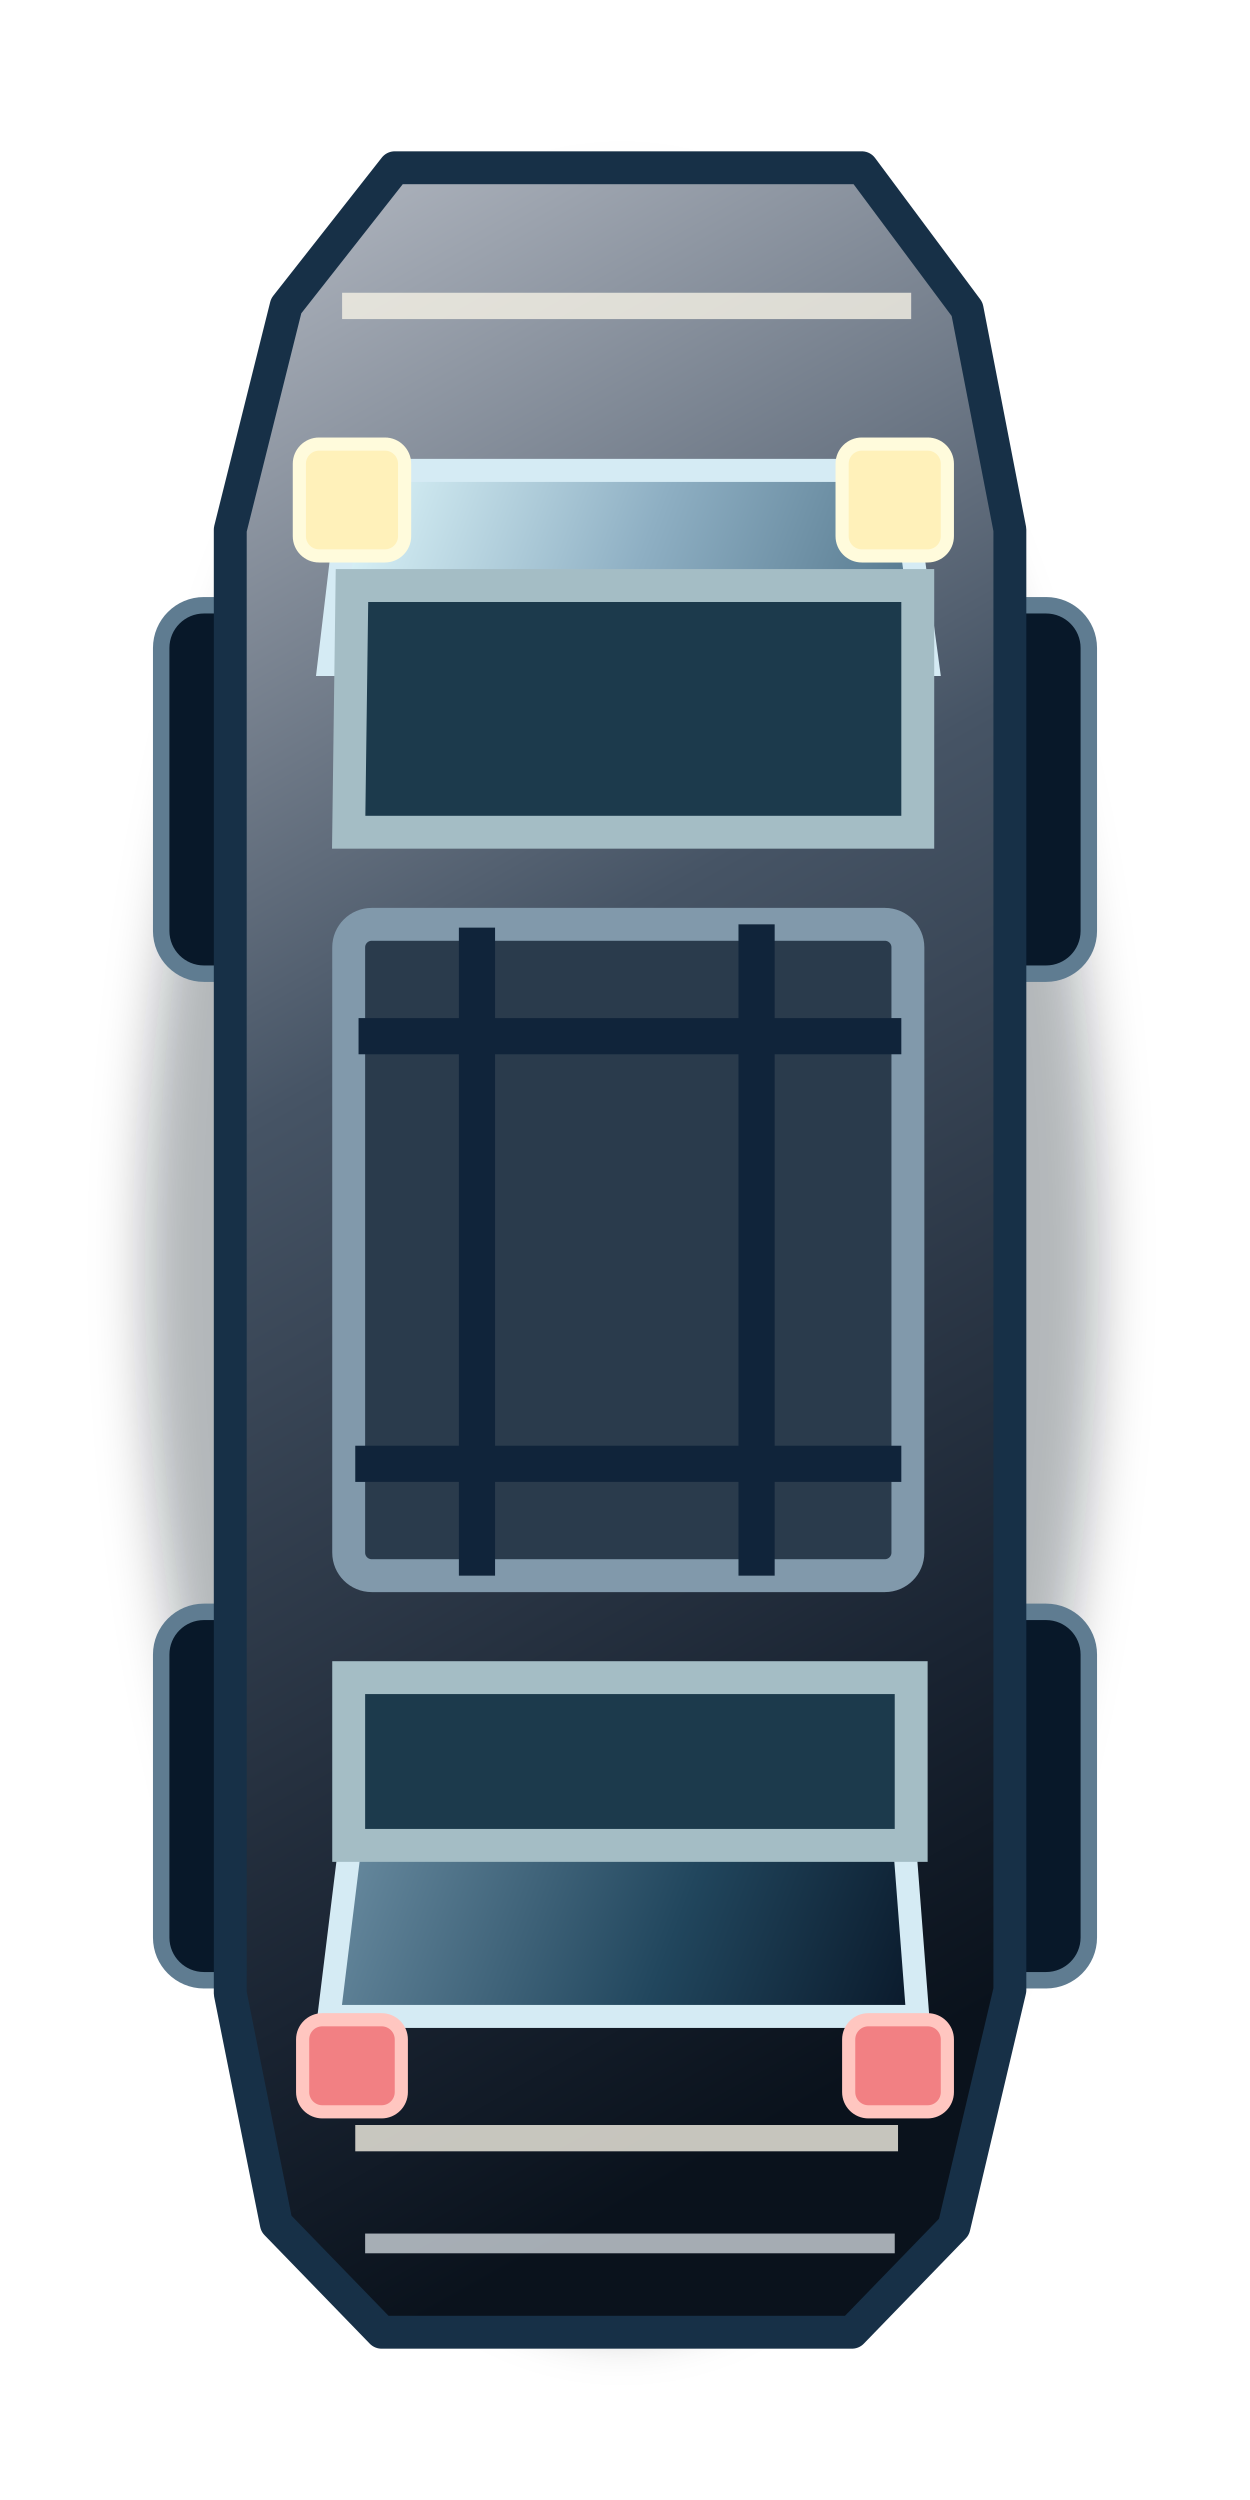
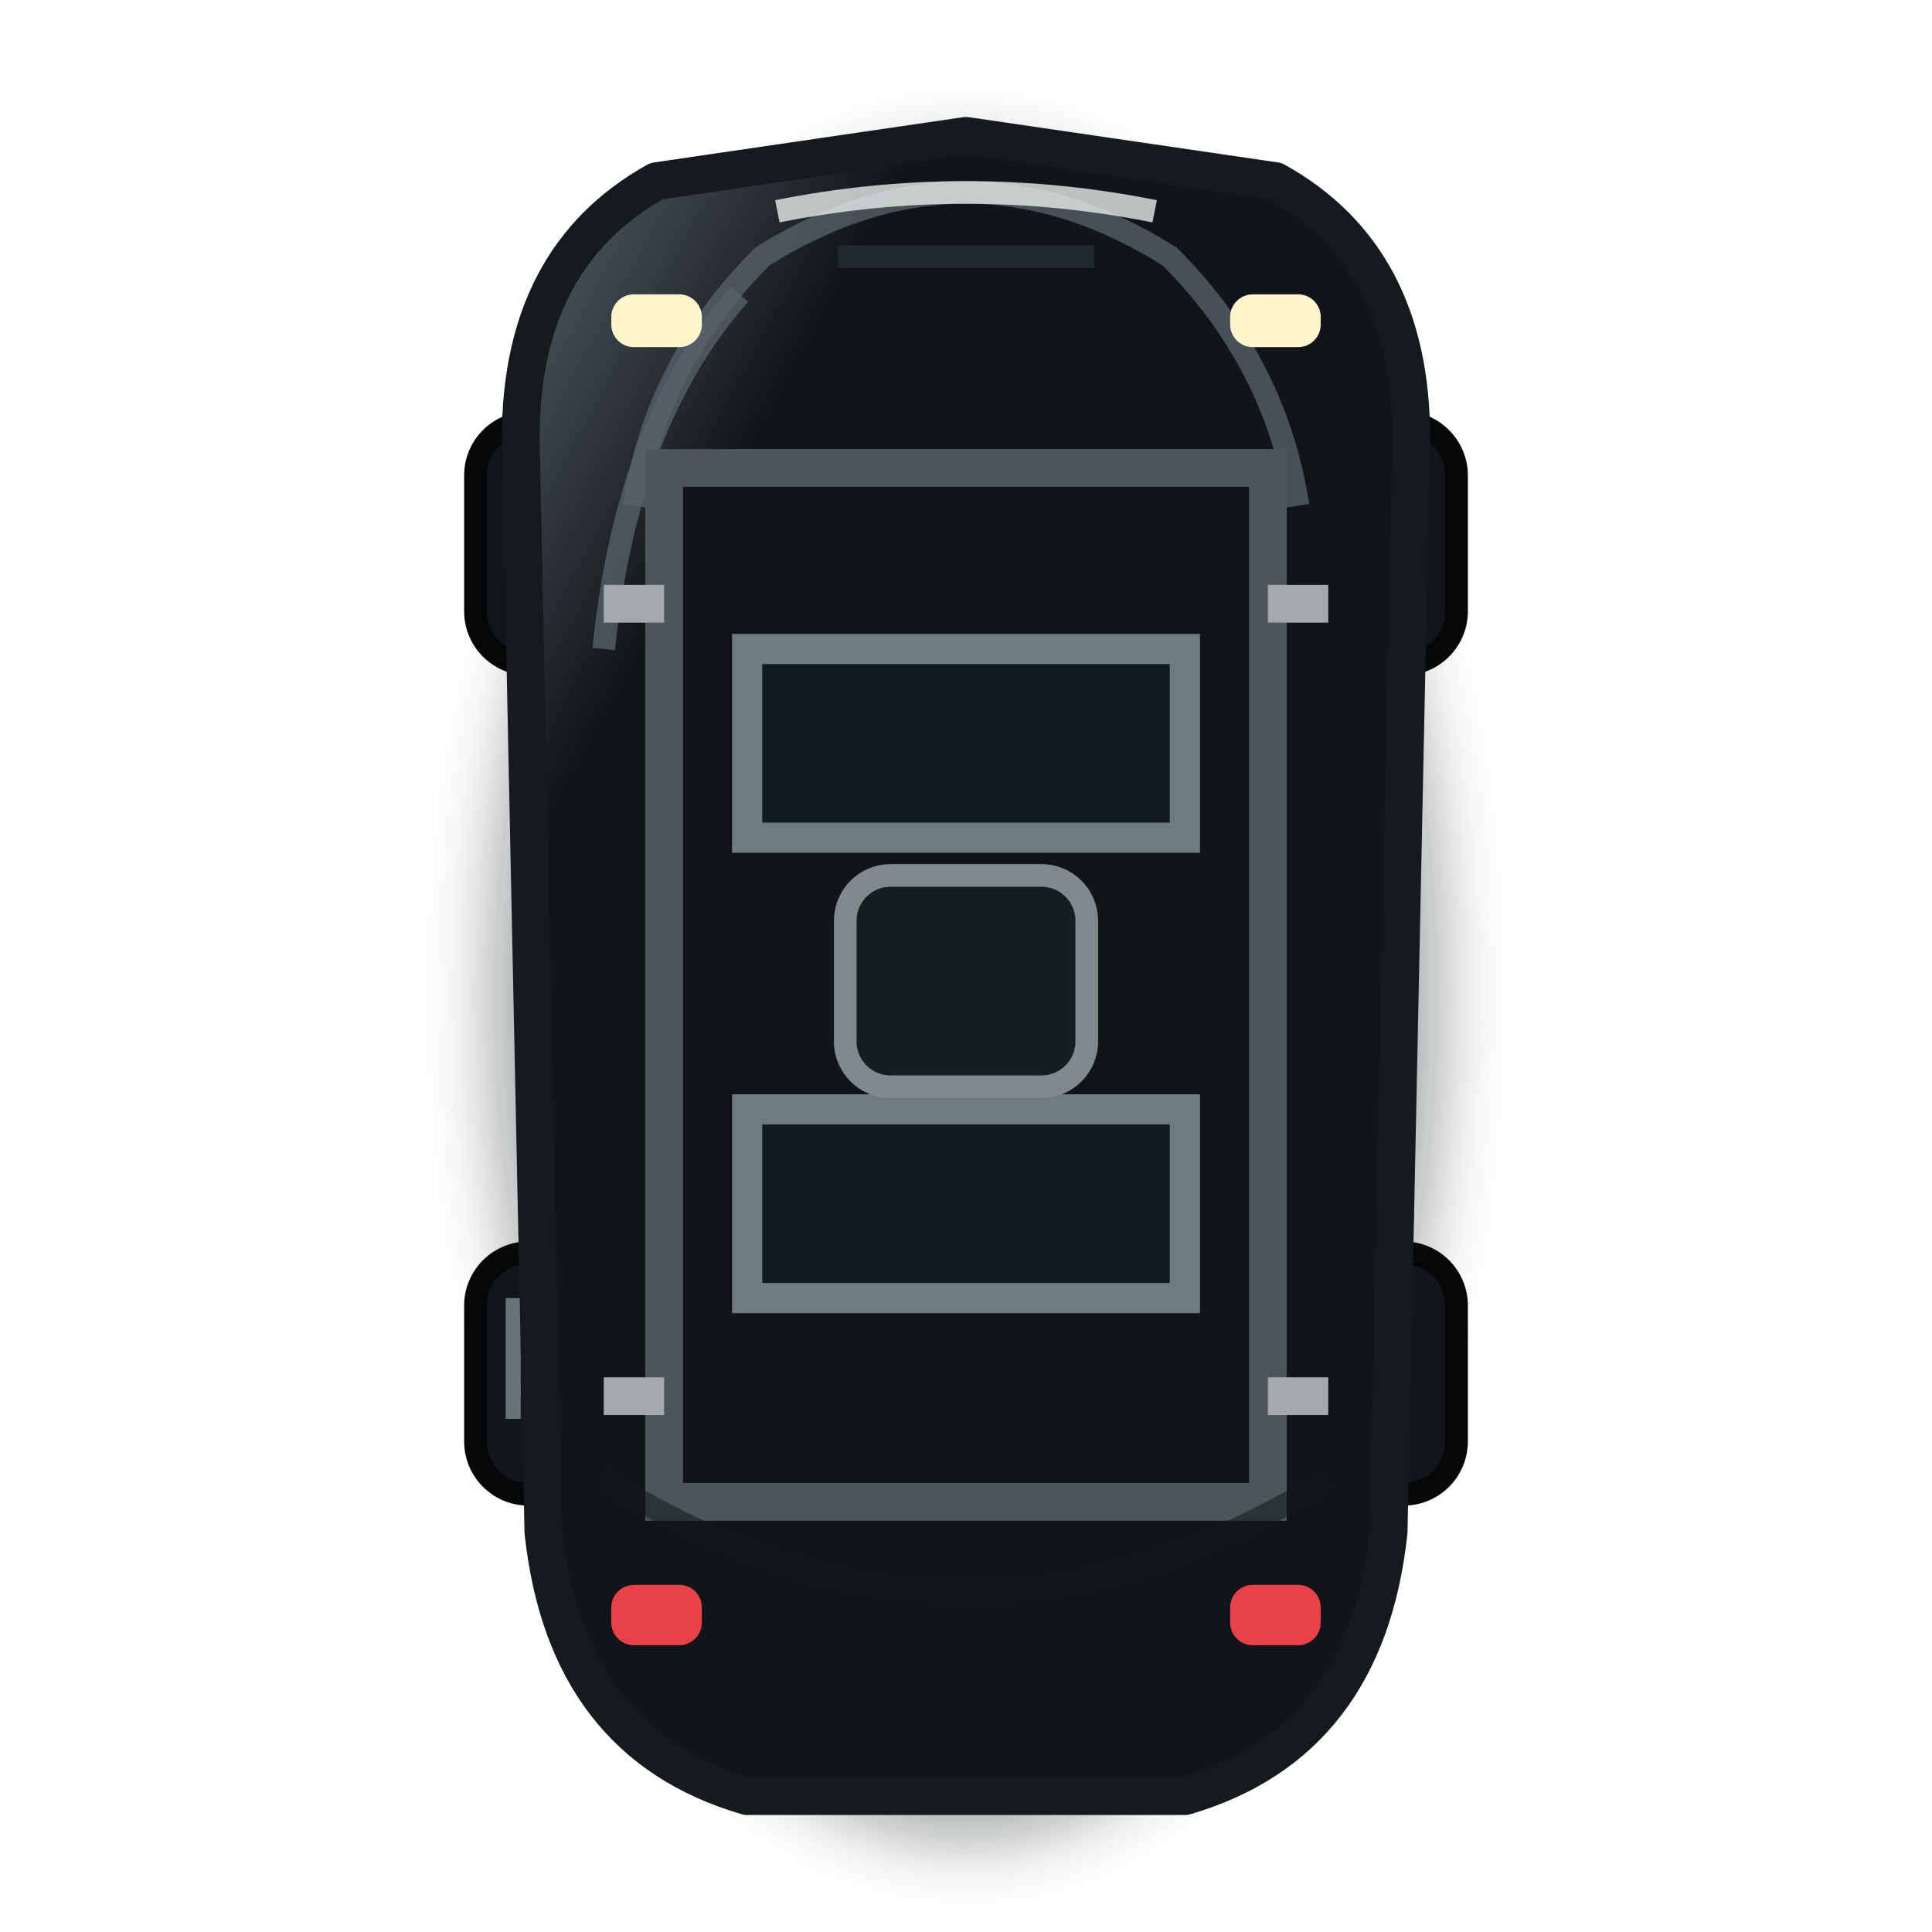
- <svg xmlns="http://www.w3.org/2000/svg" width="380" height="760" viewBox="0 0 380 760" role="img" aria-label="Citadel Sentinel roof sprite">
+ <svg xmlns="http://www.w3.org/2000/svg" width="256" height="256" viewBox="0 0 256 256" role="img" aria-label="Top-down view of Black Armoured VIP SUV">
  <defs>
-     <linearGradient id="paint" x1="0" y1="0" x2=".2" y2="1">
-       <stop stop-color="#b6bbc4" />
-       <stop offset=".43" stop-color="#465465" />
-       <stop offset=".84" stop-color="#192331" />
-       <stop offset="1" stop-color="#0a121c" />
+     <linearGradient id="paint" x1="0" y1="0" x2="1" y2="1">
+       <stop stop-color="#59636c" />
+       <stop offset=".22" stop-color="#111519" />
+       <stop offset=".78" stop-color="#111519" />
+       <stop offset="1" stop-color="#111519" />
    </linearGradient>
    <linearGradient id="glass" x1="0" y1="0" x2="1" y2="1">
-       <stop stop-color="#e4fcff" />
-       <stop offset=".29" stop-color="#8eafc3" />
-       <stop offset=".76" stop-color="#21465d" />
-       <stop offset="1" stop-color="#081627" />
+       <stop stop-color="#a8d5e8" />
+       <stop offset=".35" stop-color="#395966" />
+       <stop offset="1" stop-color="#152128" />
    </linearGradient>
-     <linearGradient id="metal" x1="0" y1="0" x2="1" y2="1">
-       <stop stop-color="#f7fdff" />
-       <stop offset=".44" stop-color="#99afbc" />
-       <stop offset="1" stop-color="#33495e" />
-     </linearGradient>
-     <filter id="shadow">
-       <feGaussianBlur stdDeviation="8" />
+     <filter id="shadow" x="-.3" y="-.15" width="1.6" height="1.5">
+       <feGaussianBlur stdDeviation="5" />
    </filter>
  </defs>
-   <ellipse cx="189" cy="384" rx="145" ry="324" fill="#030b18" opacity=".3" filter="url(#shadow)" />
-   <rect x="49" y="184" width="44" height="112" rx="13" fill="#081829" stroke="#5f7c91" stroke-width="5" />
-   <rect x="287" y="184" width="44" height="112" rx="13" fill="#081829" stroke="#5f7c91" stroke-width="5" />
-   <rect x="49" y="490" width="44" height="112" rx="13" fill="#081829" stroke="#5f7c91" stroke-width="5" />
-   <rect x="287" y="490" width="44" height="112" rx="13" fill="#081829" stroke="#5f7c91" stroke-width="5" />
-   <path d="M120 51H262L294 94L307 161V605L290 677L259 709H116L84 676L70 606V161L87 93Z" fill="url(#paint)" stroke="#173047" stroke-width="10" stroke-linejoin="round" />
-   <path d="M107 143H274L282 202H100Z M108 548H274L279 613H100Z" fill="url(#glass)" stroke="#d5ebf4" stroke-width="7" />
-   <path d="M107 178H279V253H106ZM106 510H277V561H106Z" fill="#1c3a4c" stroke="#a4bdc5" stroke-width="10" />
-   <rect x="106" y="281" width="170" height="198" rx="7" fill="#2a3b4c" stroke="#8199ab" stroke-width="10" />
-   <path d="M109 315H274M108 445H274M145 282V479M230 281V479" stroke="#10243a" stroke-width="11" />
-   <path d="M104 93H277M108 650H273" stroke="#f5f1e5" stroke-width="8" opacity=".8" />
-   <rect x="91" y="135" width="32" height="34" rx="6" fill="#fff1ba" stroke="#fffbdc" stroke-width="4" />
-   <rect x="256" y="135" width="32" height="34" rx="6" fill="#fff1ba" stroke="#fffbdc" stroke-width="4" />
-   <rect x="92" y="614" width="30" height="28" rx="6" fill="#f28083" stroke="#ffc6c0" stroke-width="4" />
-   <rect x="258" y="614" width="30" height="28" rx="6" fill="#f28083" stroke="#ffc6c0" stroke-width="4" />
-   <path d="M111 682H272" stroke="#e7eef4" stroke-width="6" opacity=".7" />
+   <g transform="rotate(0 128 128)">
+     <ellipse cx="128" cy="132" rx="62" ry="111" fill="#03070a" opacity=".42" filter="url(#shadow)" />
+     <rect x="63" y="56" width="18" height="32" rx="7" fill="#111619" stroke="#050708" stroke-width="3" />
+     <path d="M68 62 V78" stroke="#687278" stroke-width="2" />
+     <rect x="175" y="56" width="18" height="32" rx="7" fill="#111619" stroke="#050708" stroke-width="3" />
+     <path d="M180 62 V78" stroke="#687278" stroke-width="2" />
+     <rect x="63" y="166" width="18" height="32" rx="7" fill="#111619" stroke="#050708" stroke-width="3" />
+     <path d="M68 172 V188" stroke="#687278" stroke-width="2" />
+     <rect x="175" y="166" width="18" height="32" rx="7" fill="#111619" stroke="#050708" stroke-width="3" />
+     <path d="M180 172 V188" stroke="#687278" stroke-width="2" />
+     <path d="M128 18 L169 24 Q187 34 187 58 L184 203 Q181 231 157 238 L99 238 Q75 231 72 203 L69 58 Q69 34 87 24Z" fill="url(#paint)" stroke="#151a1d" stroke-width="5" stroke-linejoin="round" />
+     <path d="M84 67 Q87 48 101 34 Q128 17 155 34 Q169 48 172 67" fill="none" stroke="#59636c" stroke-width="3" opacity=".75" />
+     <path d="M103 28 Q128 23 153 28" fill="none" stroke="#e7eceb" stroke-width="3" opacity=".8" />
+     <path d="M111 34 H145" stroke="#202a2e" stroke-width="3" />
+     <path d="M94 72 H162 V181 H94Z" fill="#0d1519" stroke="#697378" stroke-width="5" />
+     <path d="M100 83 H156 V111 H100Z M100 146 H156 V173 H100Z" fill="#15252b" stroke="#879092" stroke-width="4" />
+     <rect x="112" y="117" width="32" height="26" rx="4" fill="#1a2427" stroke="#7c8588" stroke-width="3" />
+     <path d="M91 112 H165 M91 151 H165" stroke="#172127" stroke-width="2" opacity=".6" />
+     <path d="M90 128 H99 M157 128 H166" stroke="#d8e2e4" stroke-width="2" />
+     <path d="M80 86 Q83 56 98 39" fill="none" stroke="#59636c" stroke-width="3" opacity=".75" />
+     <path d="M88 62 H168 V199 H88Z" fill="#111519" stroke="#4c555a" stroke-width="5" />
+     <path d="M99 86 H157 V111 H99Z M99 147 H157 V172 H99Z" fill="#101b21" stroke="#6e7b80" stroke-width="4" />
+     <rect x="112" y="116" width="32" height="28" rx="6" fill="#161d20" stroke="#80898d" stroke-width="3" />
+     <path d="M80 80 H88 M168 80 H176 M80 185 H88 M168 185 H176" stroke="#a4aaac" stroke-width="5" />
+     <rect x="81" y="39" width="12" height="7" rx="3" fill="#fff5cc" />
+     <rect x="163" y="39" width="12" height="7" rx="3" fill="#fff5cc" />
+     <rect x="81" y="210" width="12" height="8" rx="3" fill="#e94149" />
+     <rect x="163" y="210" width="12" height="8" rx="3" fill="#e94149" />
+     <path d="M80 196 Q128 226 176 196" fill="none" stroke="#111719" stroke-width="3" opacity=".55" />
+   </g>
</svg>
